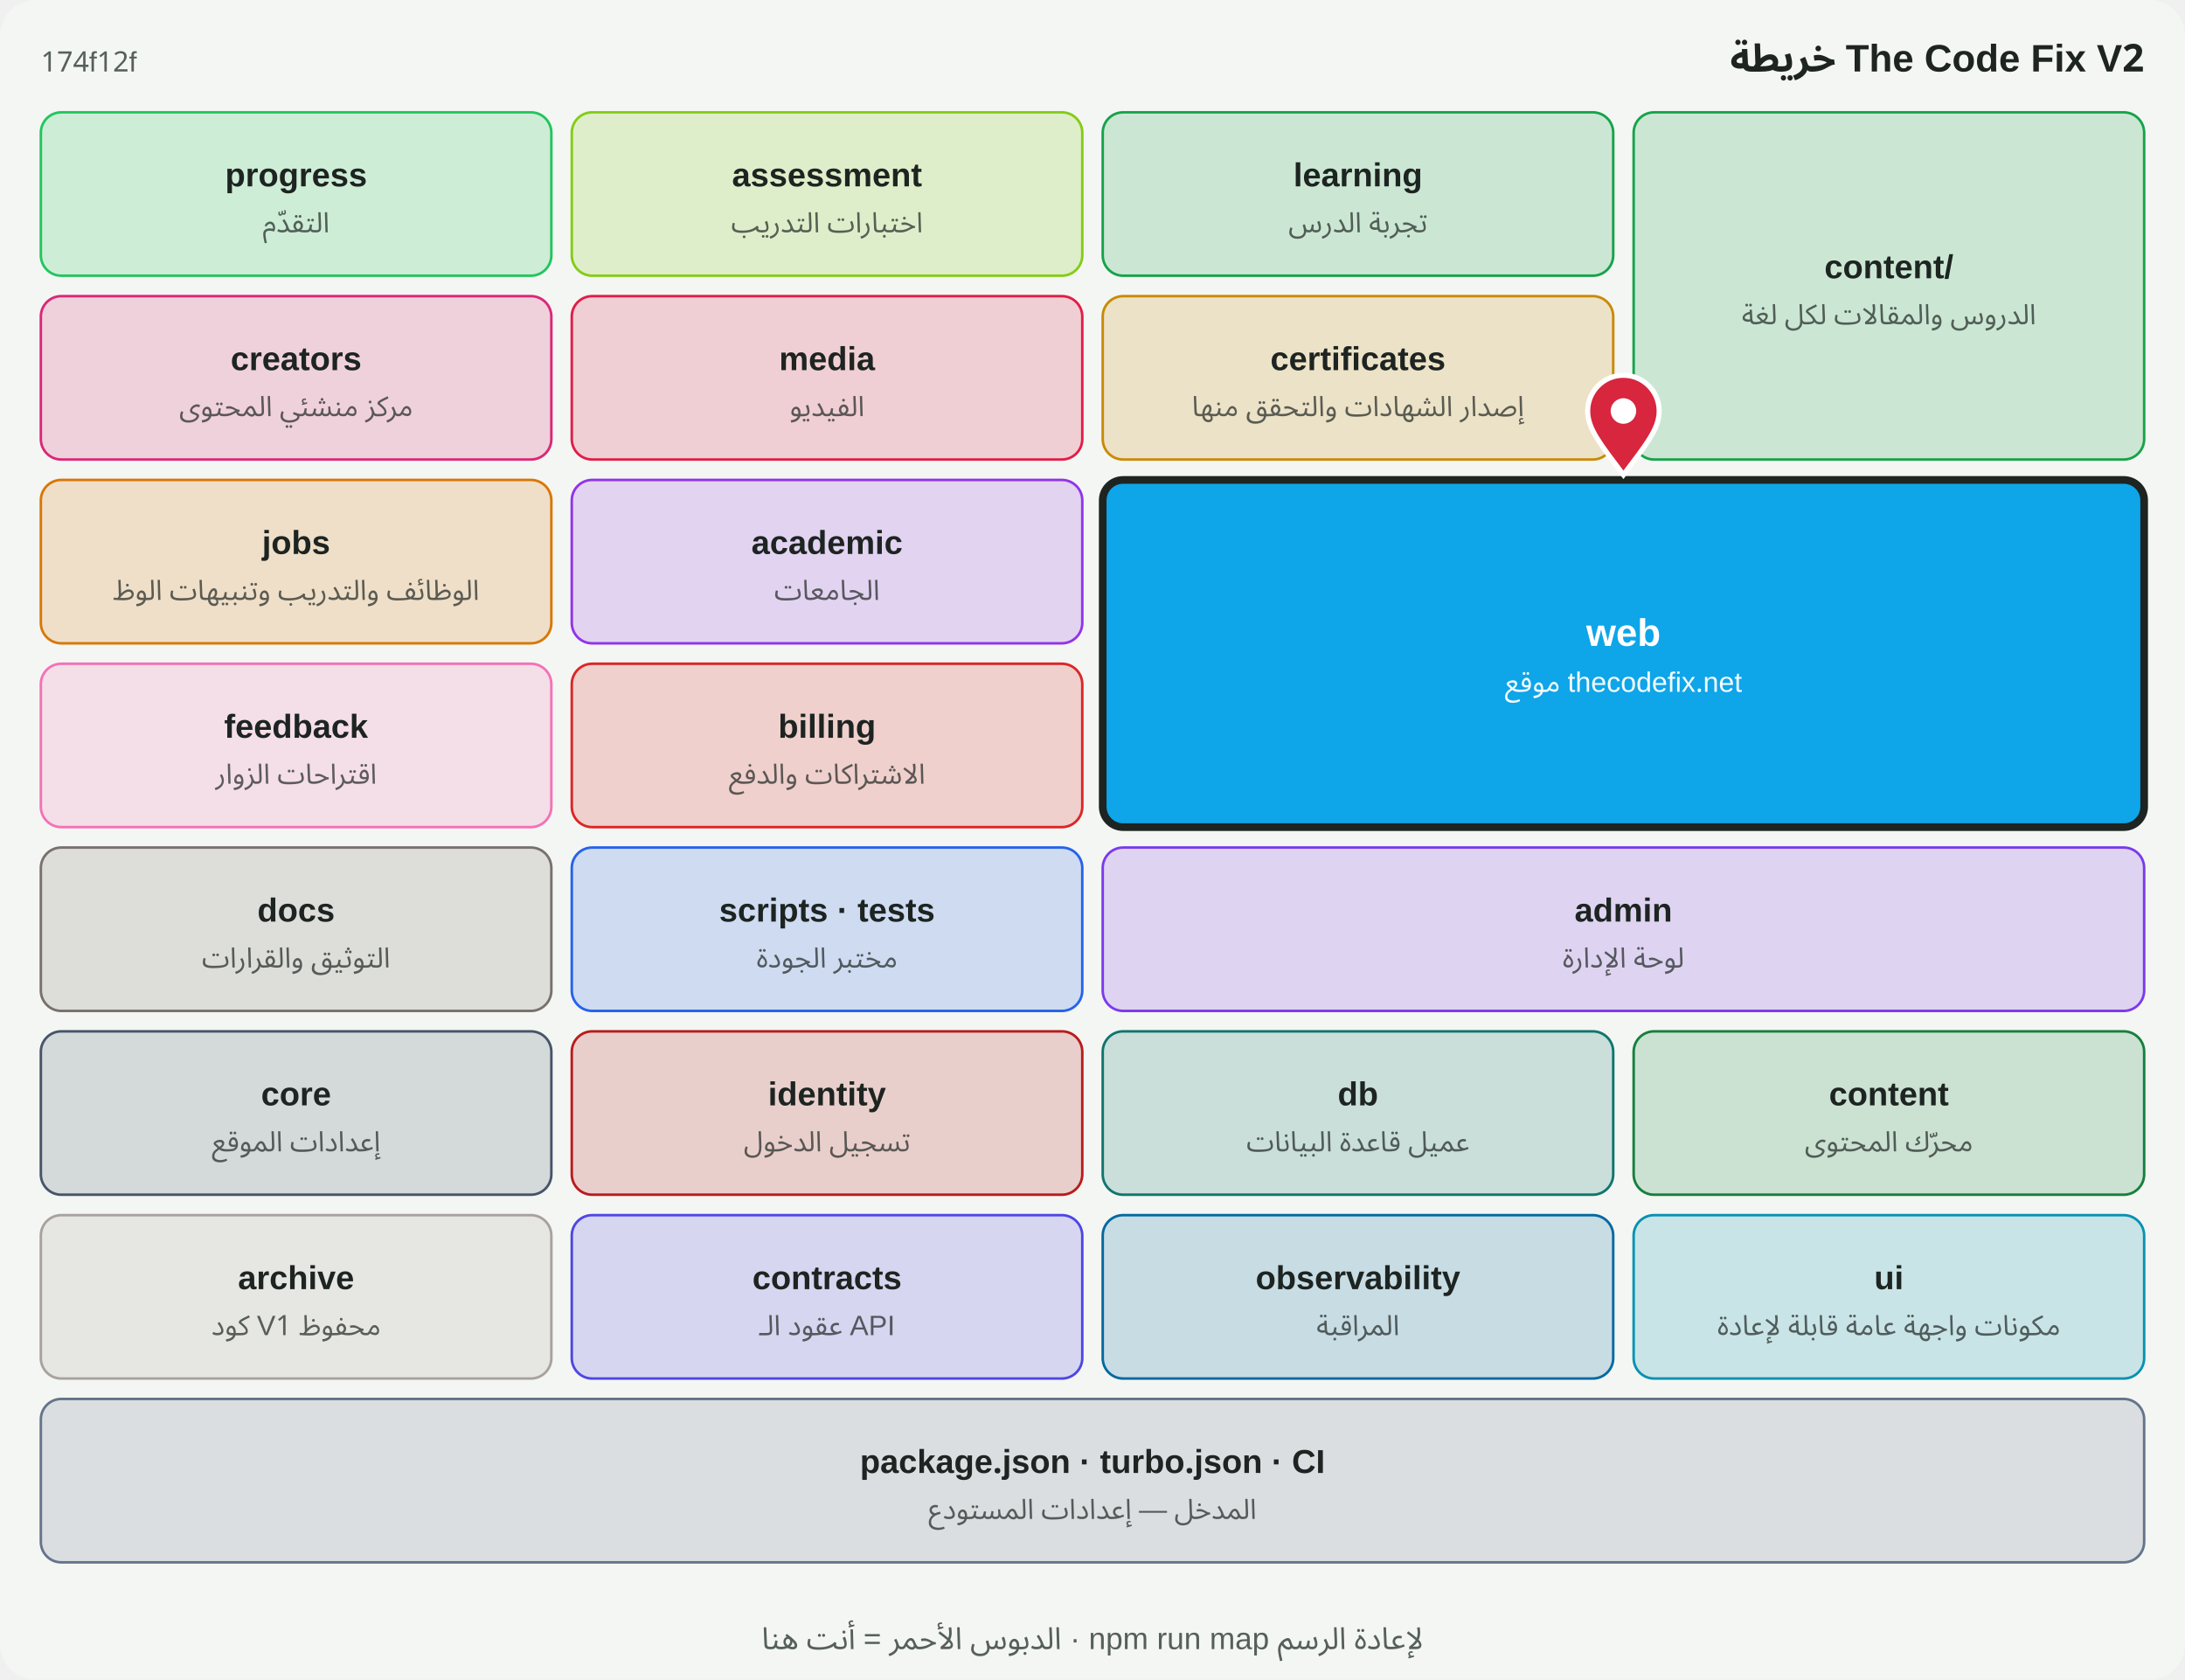
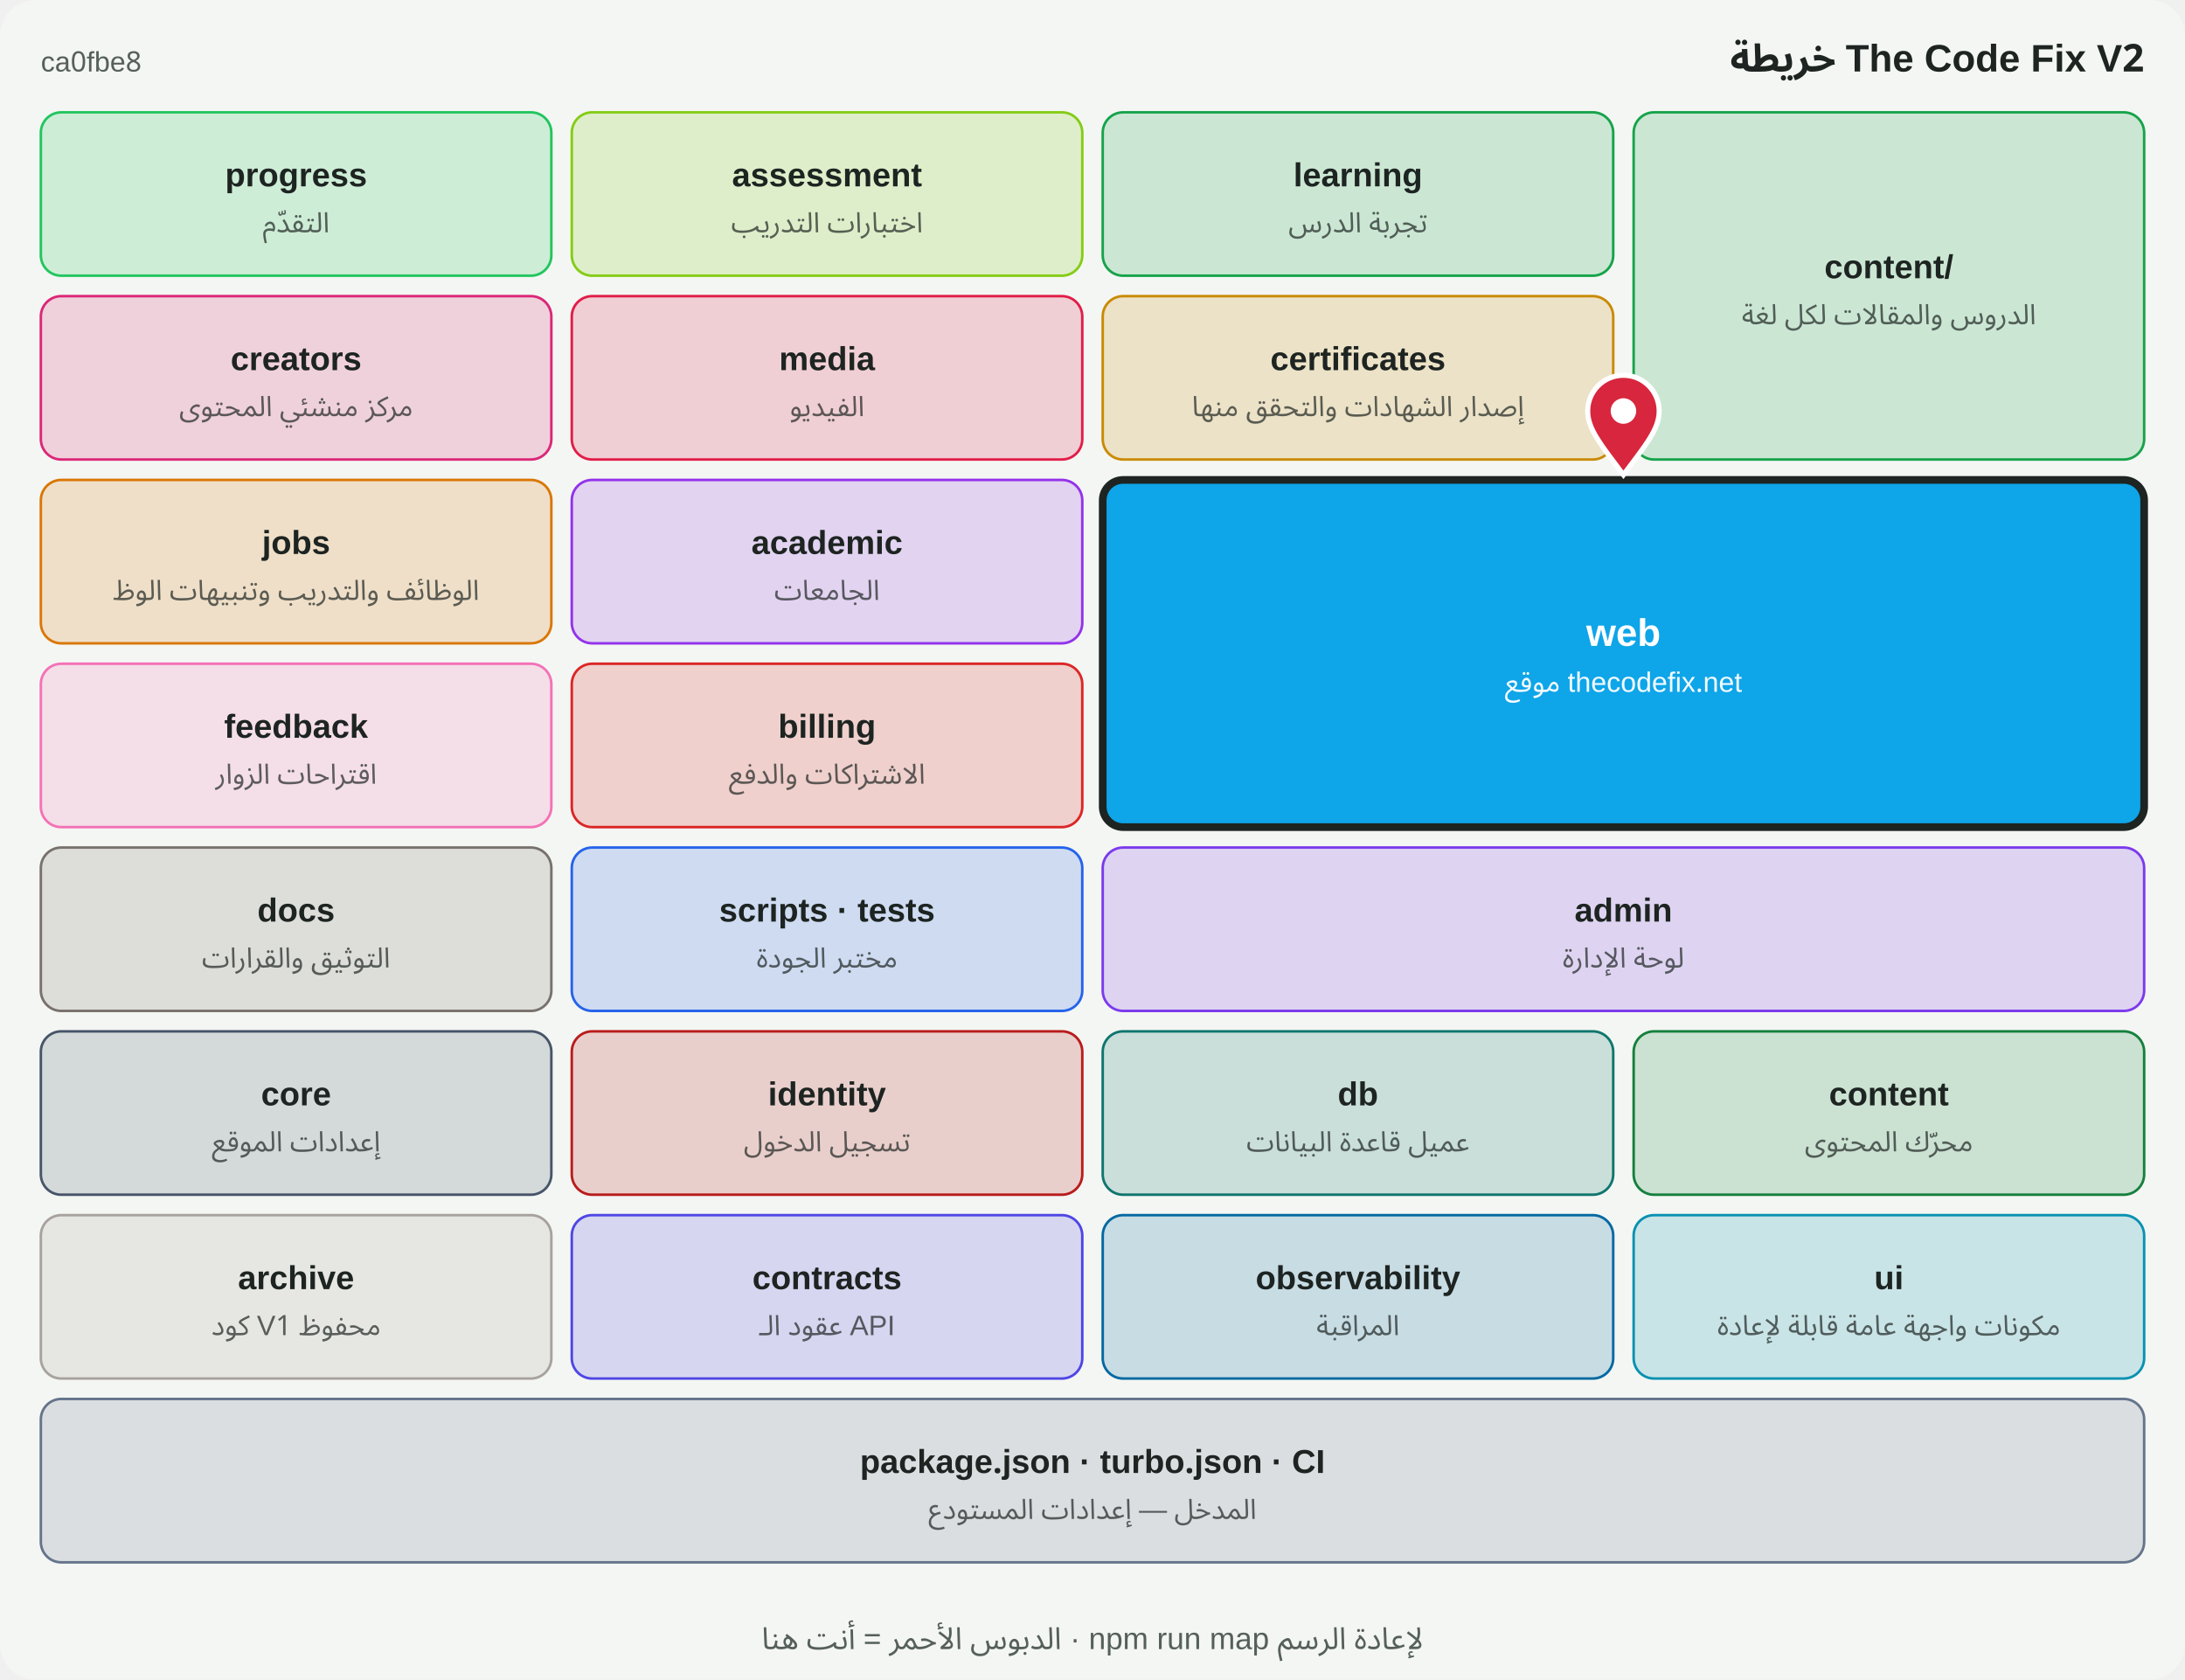
<svg xmlns="http://www.w3.org/2000/svg" viewBox="0 0 856 658" width="856" height="658" font-family="'Segoe UI', Tahoma, 'Noto Sans Arabic', Arial, sans-serif" role="img" aria-label="خريطة مشروع The Code Fix — الساحة المركزية — الموقع (apps/web)">
  <rect width="856" height="658" rx="14" fill="#f4f6f3" />
  <text x="840" y="28" text-anchor="end" font-size="15" font-weight="700" fill="#1d2421">خريطة The Code Fix V2</text>
-   <text x="16" y="28" font-size="11" fill="#56605b">174f12f</text>
+   <text x="16" y="28" font-size="11" fill="#56605b">ca0fbe8</text>
  <g>
    <rect x="640" y="44" width="200" height="136" rx="8" fill="#16a34a" fill-opacity="0.18" stroke="#16a34a" stroke-width="1" />
    <text x="740" y="109" text-anchor="middle" font-size="13" font-weight="600" fill="#1d2421">content/</text>
    <text x="740" y="127" text-anchor="middle" font-size="11" fill="#1d2421" fill-opacity="0.7">الدروس والمقالات لكل لغة</text>
  </g>
  <g>
    <rect x="432" y="44" width="200" height="64" rx="8" fill="#16a34a" fill-opacity="0.18" stroke="#16a34a" stroke-width="1" />
    <text x="532" y="73" text-anchor="middle" font-size="13" font-weight="600" fill="#1d2421">learning</text>
    <text x="532" y="91" text-anchor="middle" font-size="11" fill="#1d2421" fill-opacity="0.7">تجربة الدرس</text>
  </g>
  <g>
    <rect x="224" y="44" width="200" height="64" rx="8" fill="#84cc16" fill-opacity="0.18" stroke="#84cc16" stroke-width="1" />
    <text x="324" y="73" text-anchor="middle" font-size="13" font-weight="600" fill="#1d2421">assessment</text>
    <text x="324" y="91" text-anchor="middle" font-size="11" fill="#1d2421" fill-opacity="0.7">اختبارات التدريب</text>
  </g>
  <g>
    <rect x="16" y="44" width="200" height="64" rx="8" fill="#22c55e" fill-opacity="0.18" stroke="#22c55e" stroke-width="1" />
    <text x="116" y="73" text-anchor="middle" font-size="13" font-weight="600" fill="#1d2421">progress</text>
    <text x="116" y="91" text-anchor="middle" font-size="11" fill="#1d2421" fill-opacity="0.7">التقدّم</text>
  </g>
  <g>
    <rect x="432" y="116" width="200" height="64" rx="8" fill="#ca8a04" fill-opacity="0.18" stroke="#ca8a04" stroke-width="1" />
    <text x="532" y="145" text-anchor="middle" font-size="13" font-weight="600" fill="#1d2421">certificates</text>
    <text x="532" y="163" text-anchor="middle" font-size="11" fill="#1d2421" fill-opacity="0.7">إصدار الشهادات والتحقق منها</text>
  </g>
  <g>
    <rect x="224" y="116" width="200" height="64" rx="8" fill="#e11d48" fill-opacity="0.18" stroke="#e11d48" stroke-width="1" />
    <text x="324" y="145" text-anchor="middle" font-size="13" font-weight="600" fill="#1d2421">media</text>
    <text x="324" y="163" text-anchor="middle" font-size="11" fill="#1d2421" fill-opacity="0.7">الفيديو</text>
  </g>
  <g>
    <rect x="16" y="116" width="200" height="64" rx="8" fill="#db2777" fill-opacity="0.18" stroke="#db2777" stroke-width="1" />
    <text x="116" y="145" text-anchor="middle" font-size="13" font-weight="600" fill="#1d2421">creators</text>
    <text x="116" y="163" text-anchor="middle" font-size="11" fill="#1d2421" fill-opacity="0.7">مركز منشئي المحتوى</text>
  </g>
  <g>
    <rect x="432" y="188" width="408" height="136" rx="8" fill="#0ea5e9" fill-opacity="1" stroke="#1d2421" stroke-width="3" />
    <text x="636" y="253" text-anchor="middle" font-size="15" font-weight="700" fill="#ffffff">web</text>
    <text x="636" y="271" text-anchor="middle" font-size="11" fill="#ffffff" fill-opacity="0.95">موقع thecodefix.net</text>
  </g>
  <path d="M636 186 c-9 -12 -14 -18 -14 -25 a14 14 0 0 1 28 0 c0 7 -5 13 -14 25z" fill="#d7263d" stroke="#fff" stroke-width="2" />
  <circle cx="636" cy="161" r="5" fill="#fff" />
  <g>
    <rect x="224" y="188" width="200" height="64" rx="8" fill="#9333ea" fill-opacity="0.18" stroke="#9333ea" stroke-width="1" />
    <text x="324" y="217" text-anchor="middle" font-size="13" font-weight="600" fill="#1d2421">academic</text>
    <text x="324" y="235" text-anchor="middle" font-size="11" fill="#1d2421" fill-opacity="0.7">الجامعات</text>
  </g>
  <g>
    <rect x="16" y="188" width="200" height="64" rx="8" fill="#d97706" fill-opacity="0.18" stroke="#d97706" stroke-width="1" />
    <text x="116" y="217" text-anchor="middle" font-size="13" font-weight="600" fill="#1d2421">jobs</text>
    <text x="116" y="235" text-anchor="middle" font-size="11" fill="#1d2421" fill-opacity="0.7">الوظائف والتدريب وتنبيهات الوظ</text>
  </g>
  <g>
    <rect x="224" y="260" width="200" height="64" rx="8" fill="#dc2626" fill-opacity="0.18" stroke="#dc2626" stroke-width="1" />
    <text x="324" y="289" text-anchor="middle" font-size="13" font-weight="600" fill="#1d2421">billing</text>
    <text x="324" y="307" text-anchor="middle" font-size="11" fill="#1d2421" fill-opacity="0.7">الاشتراكات والدفع</text>
  </g>
  <g>
    <rect x="16" y="260" width="200" height="64" rx="8" fill="#f472b6" fill-opacity="0.18" stroke="#f472b6" stroke-width="1" />
    <text x="116" y="289" text-anchor="middle" font-size="13" font-weight="600" fill="#1d2421">feedback</text>
    <text x="116" y="307" text-anchor="middle" font-size="11" fill="#1d2421" fill-opacity="0.7">اقتراحات الزوار</text>
  </g>
  <g>
    <rect x="432" y="332" width="408" height="64" rx="8" fill="#7c3aed" fill-opacity="0.18" stroke="#7c3aed" stroke-width="1" />
    <text x="636" y="361" text-anchor="middle" font-size="13" font-weight="600" fill="#1d2421">admin</text>
    <text x="636" y="379" text-anchor="middle" font-size="11" fill="#1d2421" fill-opacity="0.7">لوحة الإدارة</text>
  </g>
  <g>
    <rect x="224" y="332" width="200" height="64" rx="8" fill="#2563eb" fill-opacity="0.18" stroke="#2563eb" stroke-width="1" />
    <text x="324" y="361" text-anchor="middle" font-size="13" font-weight="600" fill="#1d2421">scripts · tests</text>
    <text x="324" y="379" text-anchor="middle" font-size="11" fill="#1d2421" fill-opacity="0.7">مختبر الجودة</text>
  </g>
  <g>
    <rect x="16" y="332" width="200" height="64" rx="8" fill="#78716c" fill-opacity="0.18" stroke="#78716c" stroke-width="1" />
    <text x="116" y="361" text-anchor="middle" font-size="13" font-weight="600" fill="#1d2421">docs</text>
    <text x="116" y="379" text-anchor="middle" font-size="11" fill="#1d2421" fill-opacity="0.7">التوثيق والقرارات</text>
  </g>
  <g>
    <rect x="640" y="404" width="200" height="64" rx="8" fill="#15803d" fill-opacity="0.18" stroke="#15803d" stroke-width="1" />
    <text x="740" y="433" text-anchor="middle" font-size="13" font-weight="600" fill="#1d2421">content</text>
    <text x="740" y="451" text-anchor="middle" font-size="11" fill="#1d2421" fill-opacity="0.7">محرّك المحتوى</text>
  </g>
  <g>
    <rect x="432" y="404" width="200" height="64" rx="8" fill="#0f766e" fill-opacity="0.18" stroke="#0f766e" stroke-width="1" />
    <text x="532" y="433" text-anchor="middle" font-size="13" font-weight="600" fill="#1d2421">db</text>
    <text x="532" y="451" text-anchor="middle" font-size="11" fill="#1d2421" fill-opacity="0.7">عميل قاعدة البيانات</text>
  </g>
  <g>
    <rect x="224" y="404" width="200" height="64" rx="8" fill="#b91c1c" fill-opacity="0.18" stroke="#b91c1c" stroke-width="1" />
    <text x="324" y="433" text-anchor="middle" font-size="13" font-weight="600" fill="#1d2421">identity</text>
    <text x="324" y="451" text-anchor="middle" font-size="11" fill="#1d2421" fill-opacity="0.7">تسجيل الدخول</text>
  </g>
  <g>
    <rect x="16" y="404" width="200" height="64" rx="8" fill="#475569" fill-opacity="0.18" stroke="#475569" stroke-width="1" />
    <text x="116" y="433" text-anchor="middle" font-size="13" font-weight="600" fill="#1d2421">core</text>
    <text x="116" y="451" text-anchor="middle" font-size="11" fill="#1d2421" fill-opacity="0.7">إعدادات الموقع</text>
  </g>
  <g>
    <rect x="640" y="476" width="200" height="64" rx="8" fill="#0891b2" fill-opacity="0.18" stroke="#0891b2" stroke-width="1" />
    <text x="740" y="505" text-anchor="middle" font-size="13" font-weight="600" fill="#1d2421">ui</text>
    <text x="740" y="523" text-anchor="middle" font-size="11" fill="#1d2421" fill-opacity="0.7">مكونات واجهة عامة قابلة لإعادة</text>
  </g>
  <g>
    <rect x="432" y="476" width="200" height="64" rx="8" fill="#0369a1" fill-opacity="0.18" stroke="#0369a1" stroke-width="1" />
    <text x="532" y="505" text-anchor="middle" font-size="13" font-weight="600" fill="#1d2421">observability</text>
    <text x="532" y="523" text-anchor="middle" font-size="11" fill="#1d2421" fill-opacity="0.7">المراقبة</text>
  </g>
  <g>
    <rect x="224" y="476" width="200" height="64" rx="8" fill="#4f46e5" fill-opacity="0.18" stroke="#4f46e5" stroke-width="1" />
    <text x="324" y="505" text-anchor="middle" font-size="13" font-weight="600" fill="#1d2421">contracts</text>
    <text x="324" y="523" text-anchor="middle" font-size="11" fill="#1d2421" fill-opacity="0.7">عقود الـ API</text>
  </g>
  <g>
    <rect x="16" y="476" width="200" height="64" rx="8" fill="#a8a29e" fill-opacity="0.18" stroke="#a8a29e" stroke-width="1" />
    <text x="116" y="505" text-anchor="middle" font-size="13" font-weight="600" fill="#1d2421">archive</text>
    <text x="116" y="523" text-anchor="middle" font-size="11" fill="#1d2421" fill-opacity="0.7">كود V1 محفوظ</text>
  </g>
  <g>
    <rect x="16" y="548" width="824" height="64" rx="8" fill="#64748b" fill-opacity="0.18" stroke="#64748b" stroke-width="1" />
    <text x="428" y="577" text-anchor="middle" font-size="13" font-weight="600" fill="#1d2421">package.json · turbo.json · CI</text>
    <text x="428" y="595" text-anchor="middle" font-size="11" fill="#1d2421" fill-opacity="0.7">المدخل — إعدادات المستودع</text>
  </g>
  <text x="428" y="646" text-anchor="middle" font-size="12" fill="#56605b">الدبوس الأحمر = أنت هنا · npm run map لإعادة الرسم</text>
</svg>
